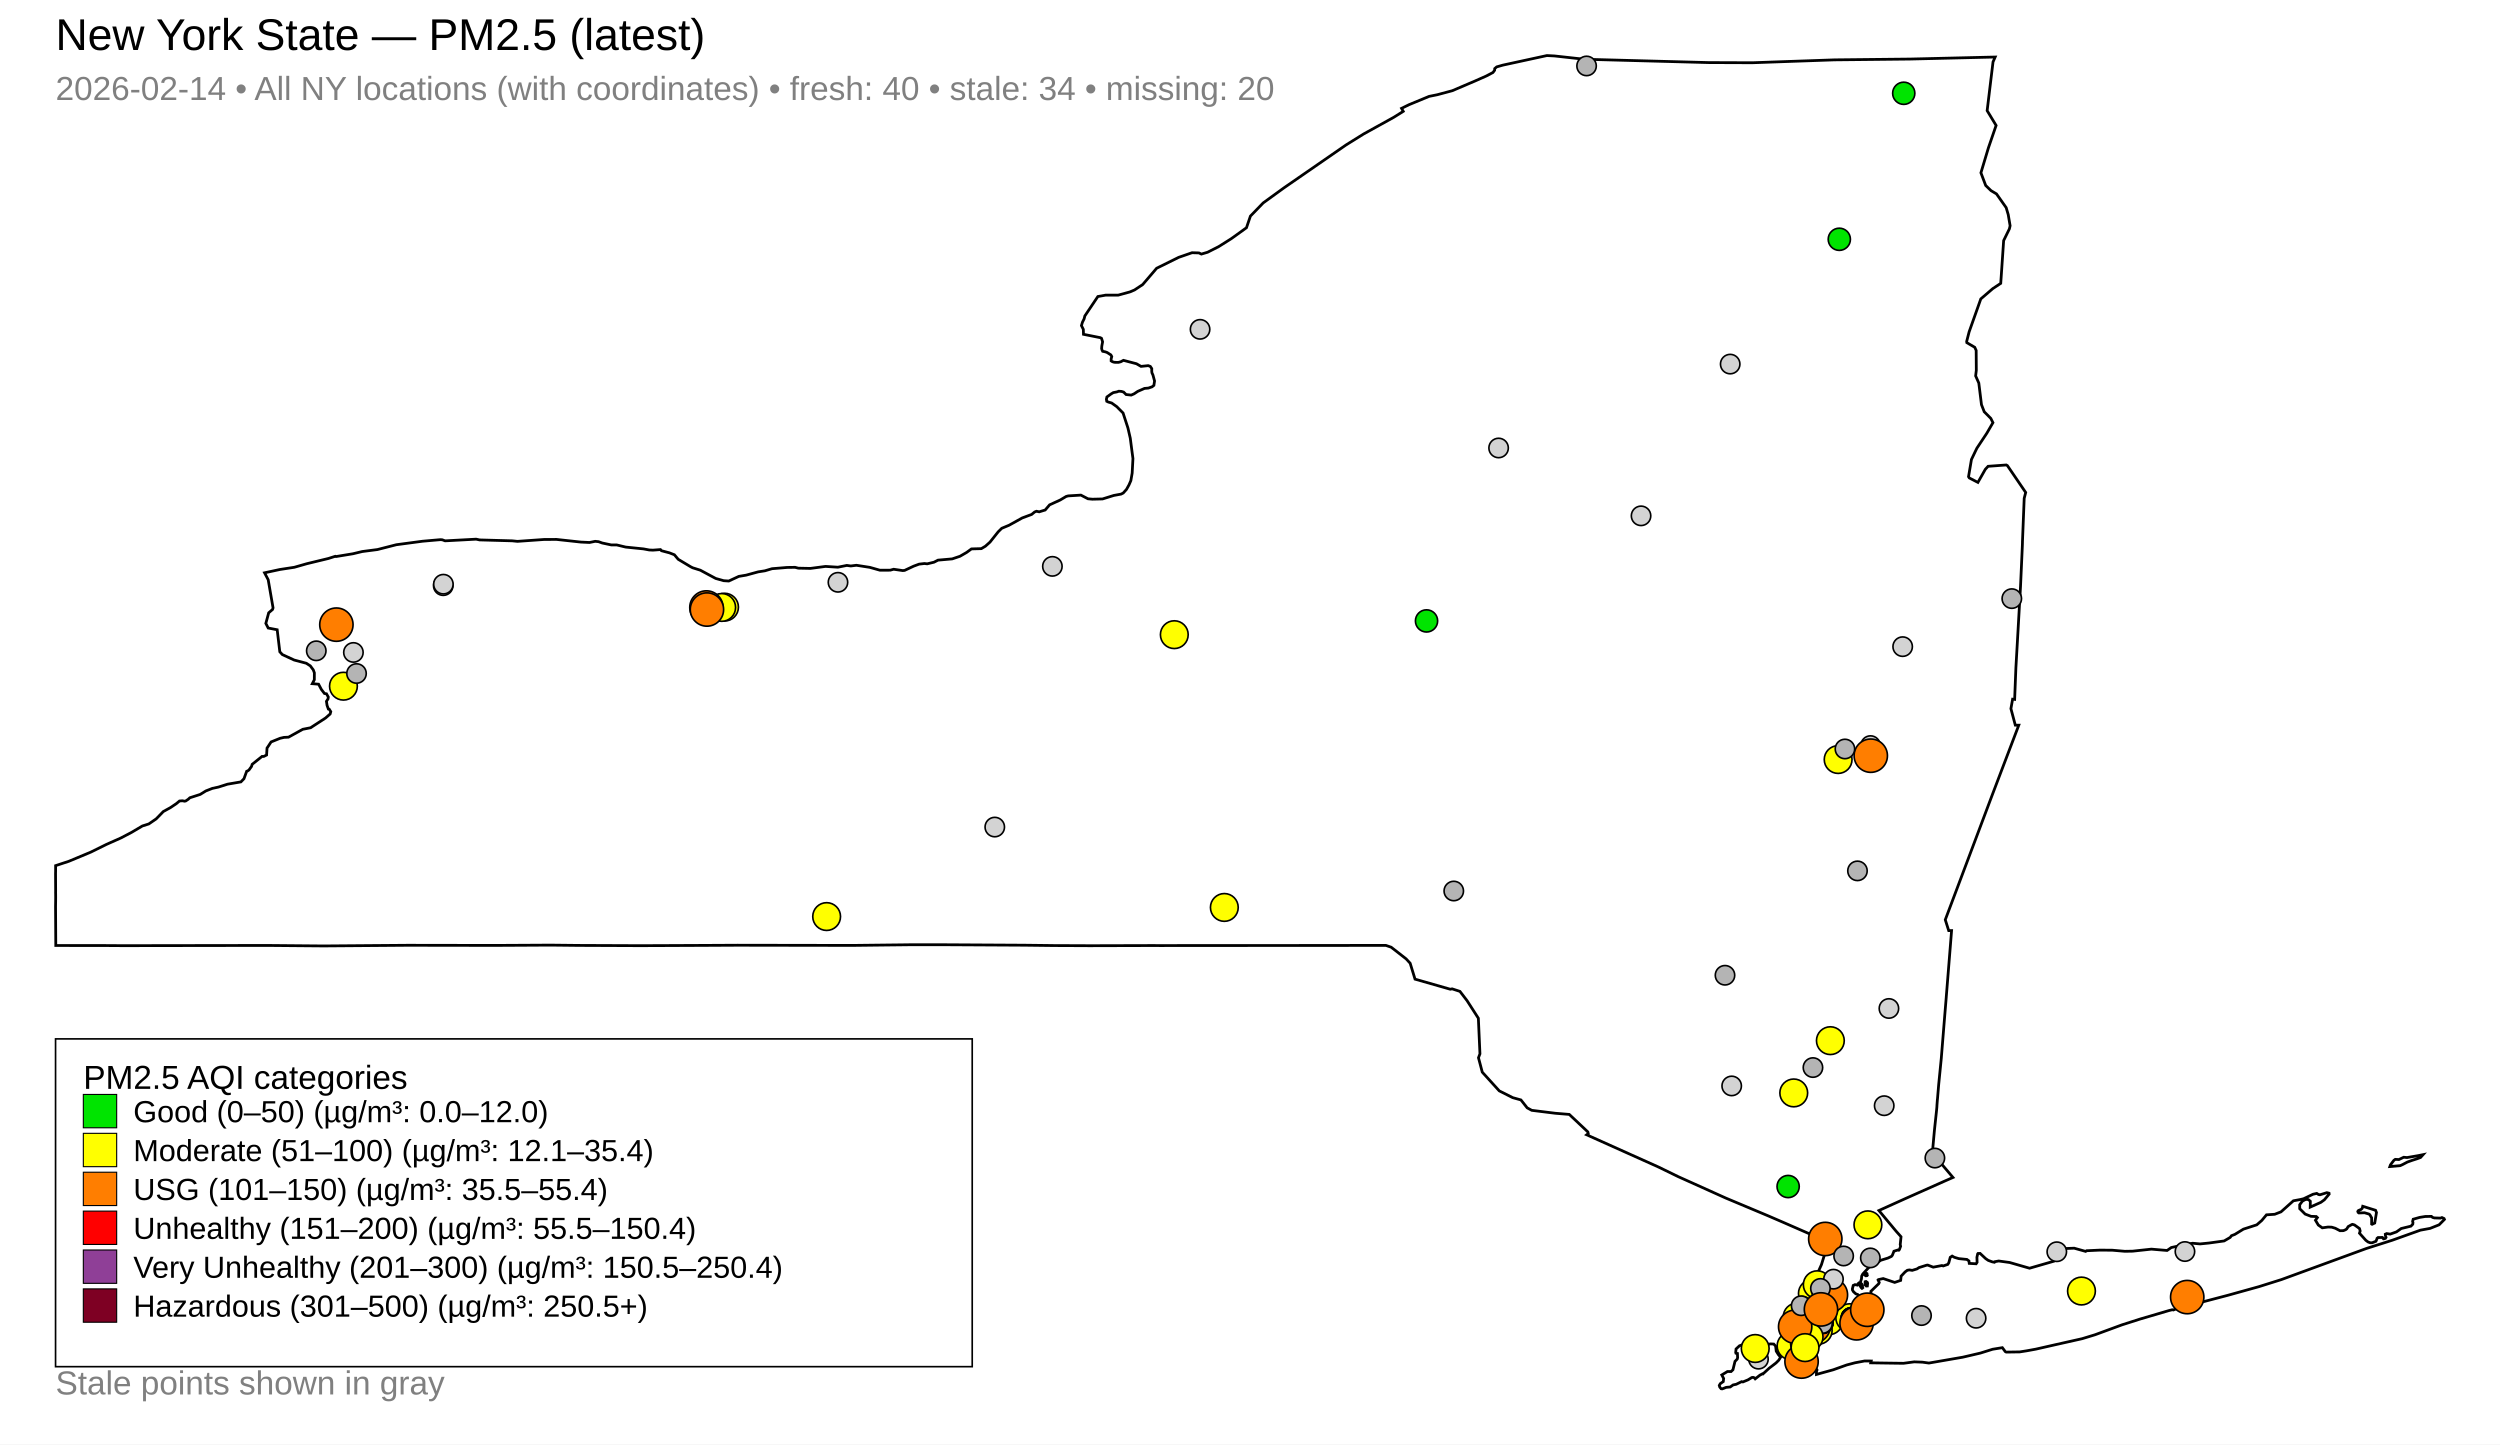
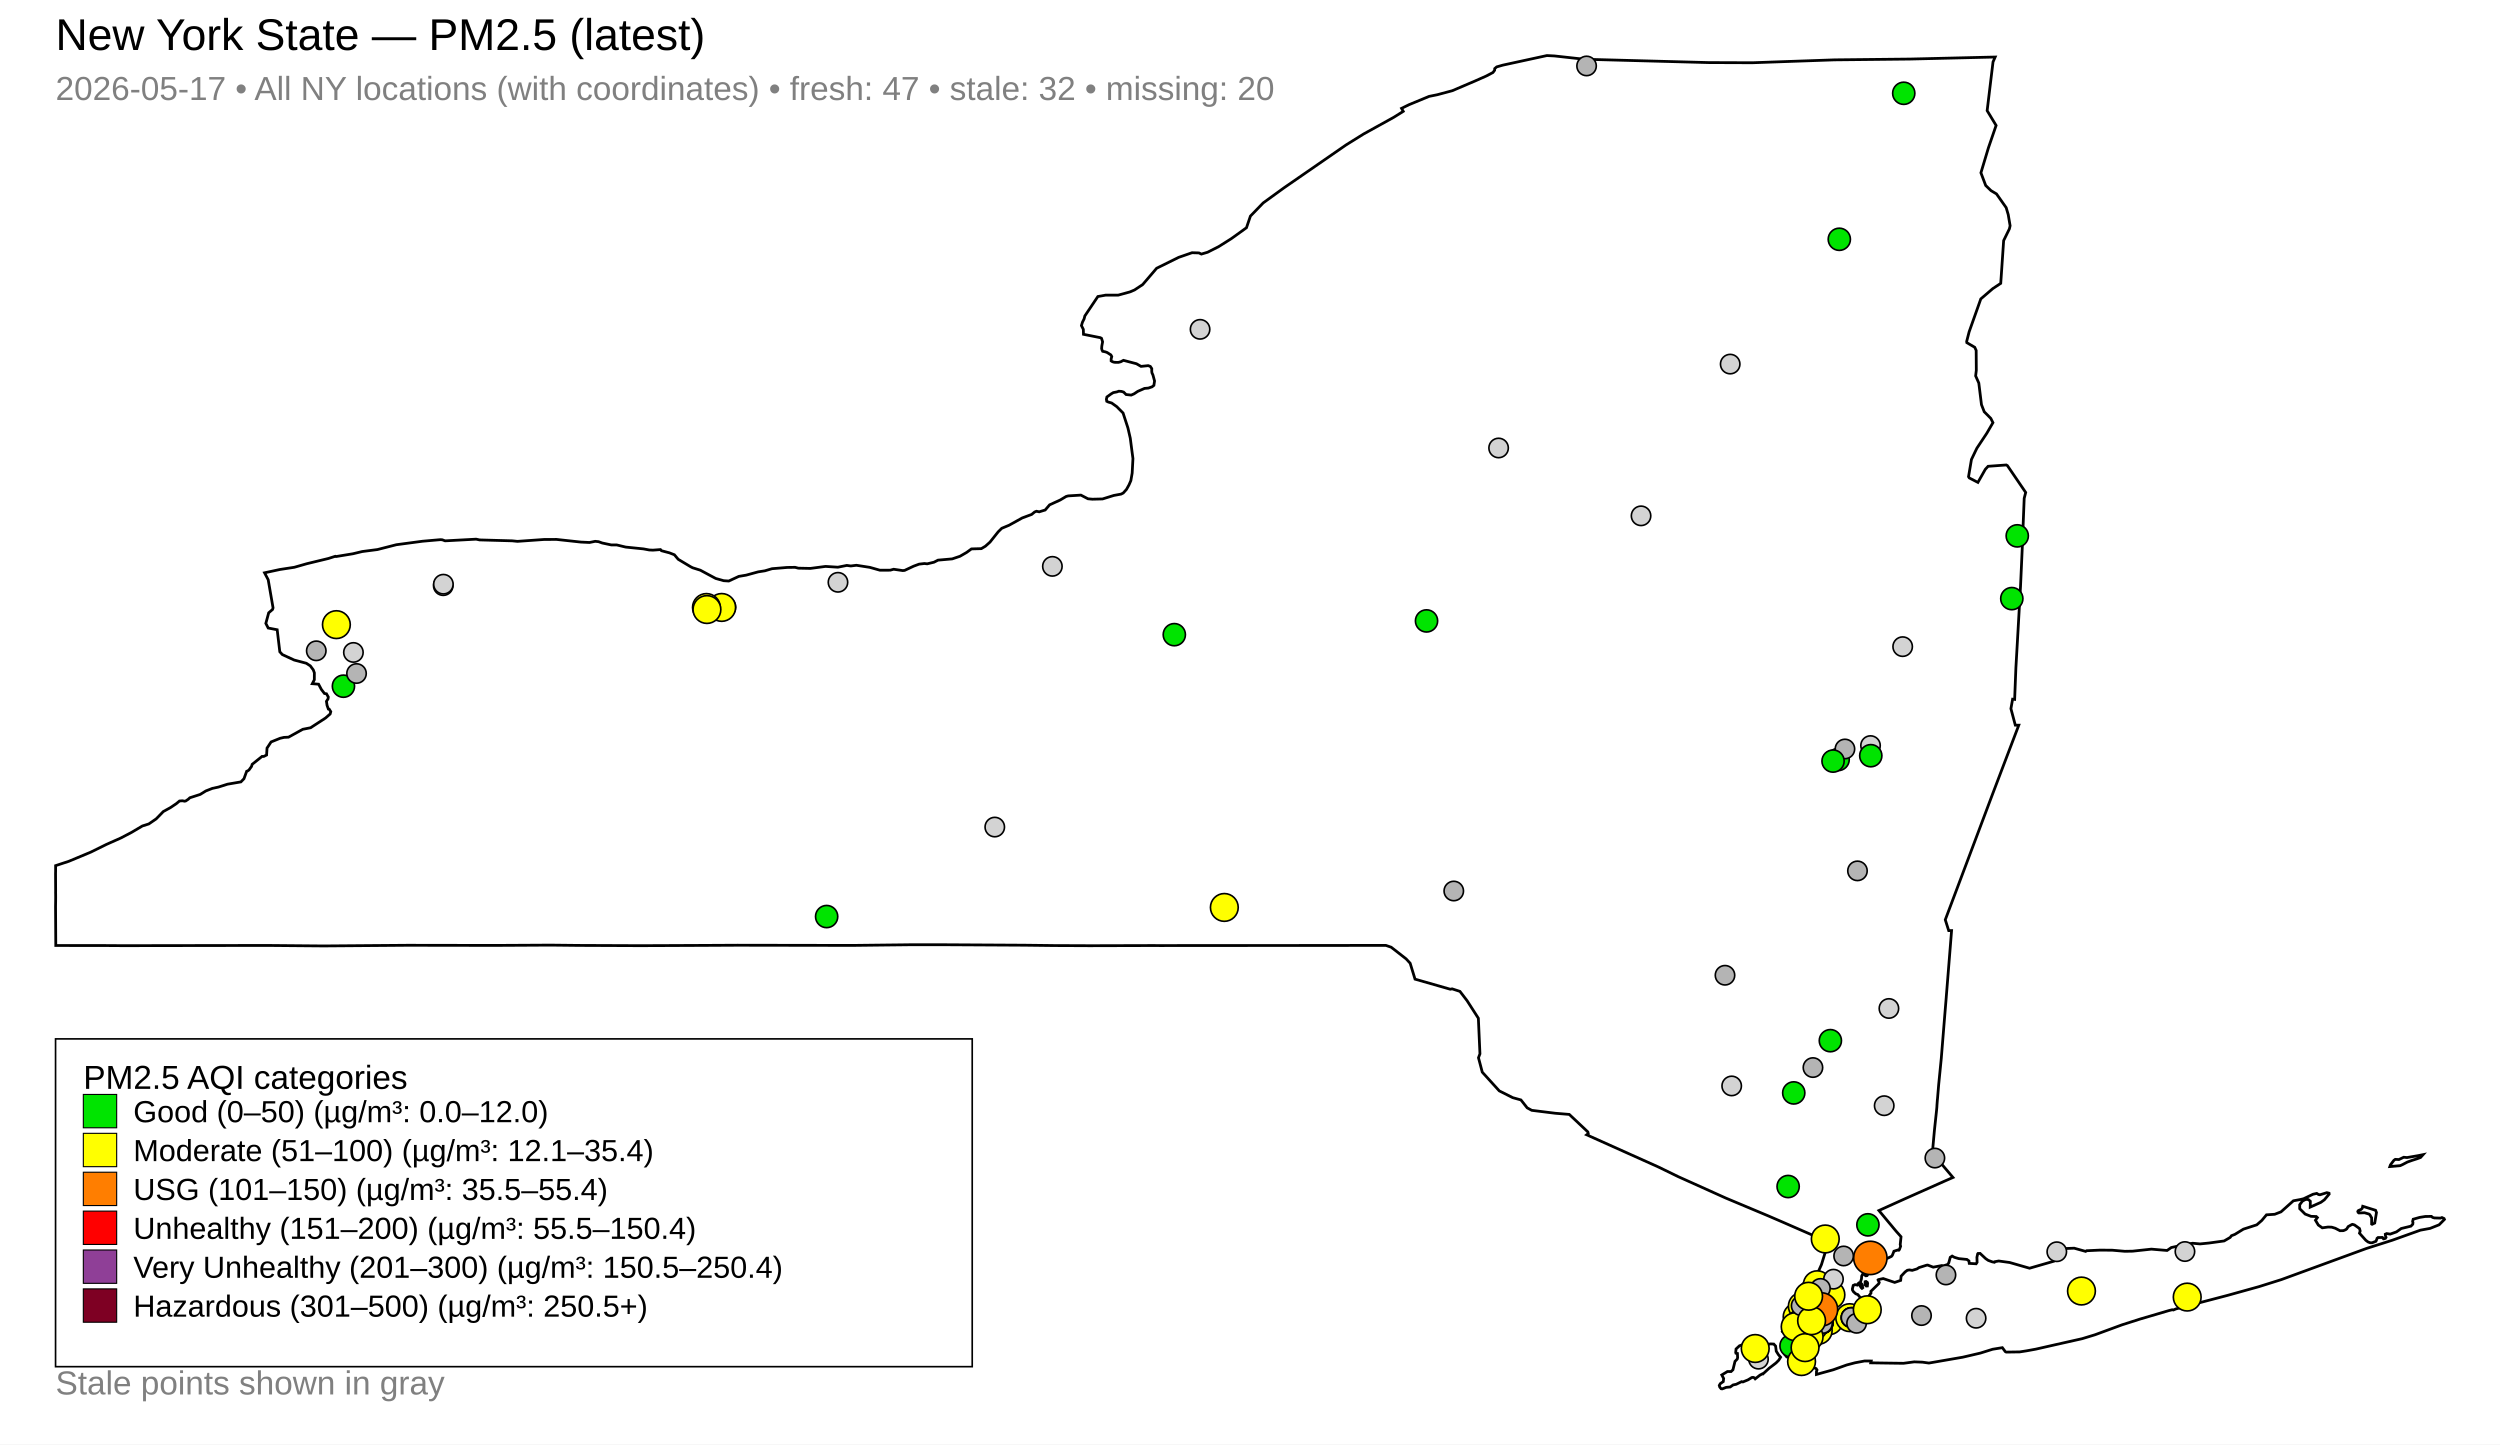
<svg xmlns="http://www.w3.org/2000/svg" width="900" height="520">
  <rect x="0" y="0" width="900" height="520" fill="white" />
  <text x="20" y="18" font-family="Arial, sans-serif" font-size="16">New York State — PM2.5 (latest)</text>
-   <text x="20" y="36" font-family="Arial, sans-serif" font-size="12" fill="gray">2026-02-14 • All NY locations (with coordinates) • fresh: 40 • stale: 34 • missing: 20</text>
+   <text x="20" y="36" font-family="Arial, sans-serif" font-size="12" fill="gray">2026-05-17 • All NY locations (with coordinates) • fresh: 47 • stale: 32 • missing: 20</text>
  <path d="M671.45,461.41 L671.76,461.32 L672.22,461.64 L672.35,461.97 L672.25,462.95 L671.86,462.98 L671.49,462.62 L671.42,461.90 L671.45,461.41 Z" fill="none" stroke="black" stroke-width="1" />
  <path d="M642.36,478.33 L642.45,478.27 L642.52,478.30 L642.67,478.45 L642.08,479.44 L641.97,479.57 L641.76,479.50 L641.65,479.36 L641.70,479.29 L642.36,478.33 Z" fill="none" stroke="black" stroke-width="1" />
  <path d="M631.09,495.85 L630.63,495.92 L629.30,496.74 L627.44,497.50 L626.99,497.39 L625.05,498.34 L623.91,498.58 L622.89,499.31 L621.43,499.45 L619.97,500.00 L619.59,499.94 L619.11,499.34 L618.94,498.75 L619.31,498.11 L620.38,497.37 L620.51,496.26 L619.84,494.98 L621.89,493.74 L623.20,493.75 L623.86,493.12 L624.60,490.10 L625.39,489.28 L625.54,488.77 L625.47,487.25 L624.94,487.17 L624.85,486.89 L624.98,485.63 L626.20,484.49 L627.20,484.13 L627.86,484.18 L628.29,484.48 L630.16,484.84 L633.73,484.48 L637.39,483.80 L638.55,483.86 L639.22,484.59 L639.45,486.43 L640.24,487.69 L641.02,488.58 L640.36,489.66 L639.38,490.65 L636.92,492.53 L634.68,494.60 L634.55,494.53 L633.57,495.05 L631.87,496.39 L631.55,496.00 L631.09,495.85 Z" fill="none" stroke="black" stroke-width="1" />
  <path d="M849.98,435.40 L850.40,435.00 L850.58,434.26 L855.20,435.70 L855.53,436.51 L854.90,440.30 L853.95,440.75 L853.79,440.66 L853.79,438.43 L853.14,437.30 L852.79,437.05 L851.24,436.59 L849.21,436.67 L848.92,436.46 L848.81,436.10 L849.05,435.78 L849.98,435.40 Z" fill="none" stroke="black" stroke-width="1" />
  <path d="M870.50,416.04 L872.32,415.67 L871.40,416.69 L870.20,417.14 L868.43,417.71 L866.65,418.34 L864.93,419.25 L864.09,419.63 L860.35,419.96 L860.56,419.36 L861.16,418.55 L861.81,417.71 L862.30,417.37 L863.61,417.44 L865.33,416.61 L866.53,416.72 L869.49,416.21 L870.50,416.04 Z" fill="none" stroke="black" stroke-width="1" />
  <path d="M672.13,458.56 L672.14,458.66 L672.14,458.72 L672.14,458.86 L672.23,459.11 L672.15,459.22 L671.72,459.30 L671.25,459.00 L671.26,458.78 L671.52,458.74 L671.57,458.43 L671.76,458.34 L672.01,458.42 L672.12,458.50 L672.13,458.56 Z" fill="none" stroke="black" stroke-width="1" />
  <path d="M711.67,111.62 L708.89,119.45 L708.00,122.91 L708.06,123.36 L710.90,125.02 L711.42,126.16 L711.47,133.32 L711.23,135.33 L712.37,137.90 L713.33,145.68 L714.32,148.22 L714.32,148.23 L716.69,150.62 L717.46,152.16 L716.34,154.09 L715.25,155.97 L711.69,161.33 L711.12,162.50 L709.72,165.42 L708.67,171.61 L708.95,172.06 L712.04,173.67 L714.72,168.95 L715.71,167.87 L722.27,167.39 L722.67,167.63 L728.86,176.71 L729.25,177.28 L728.71,179.40 L728.10,194.68 L728.09,194.76 L728.08,195.48 L728.05,196.41 L727.86,200.66 L727.39,211.06 L726.27,230.83 L725.74,240.07 L725.73,240.19 L725.72,240.42 L725.27,251.78 L724.54,251.70 L723.93,255.12 L725.51,261.06 L726.76,261.07 L722.18,273.10 L717.23,286.12 L710.91,302.93 L700.30,331.12 L701.53,335.01 L702.57,335.01 L700.65,358.95 L700.65,359.00 L700.08,365.91 L699.29,375.69 L698.86,381.02 L697.92,390.50 L697.50,395.54 L697.49,395.62 L697.48,395.72 L697.46,395.84 L697.46,395.89 L697.45,395.95 L697.30,397.94 L697.29,398.09 L697.29,398.14 L697.28,398.37 L697.27,398.55 L697.17,399.64 L697.11,400.19 L697.09,400.40 L696.44,406.47 L696.33,407.58 L695.65,415.11 L703.07,423.89 L700.16,425.16 L699.60,425.41 L688.75,430.24 L686.82,431.10 L686.00,431.46 L676.41,435.79 L680.06,440.19 L680.83,441.10 L681.61,442.05 L682.65,443.29 L684.29,445.13 L684.37,445.24 L684.08,448.06 L684.22,448.65 L683.79,449.84 L683.56,450.08 L683.30,449.97 L681.82,450.44 L681.25,451.90 L680.91,452.31 L679.66,452.90 L677.07,453.70 L675.98,454.45 L673.26,455.77 L670.59,458.65 L670.35,459.12 L670.21,459.39 L670.13,460.39 L669.78,461.51 L669.86,461.98 L670.22,462.23 L670.50,462.70 L670.50,462.99 L670.49,463.23 L670.60,463.60 L670.45,463.73 L670.31,463.82 L670.15,463.69 L669.84,463.26 L669.53,462.78 L669.70,462.27 L669.40,461.80 L669.23,461.82 L668.86,462.18 L668.61,462.63 L667.80,462.47 L667.16,462.76 L666.86,464.00 L666.90,464.43 L667.26,465.03 L668.07,465.76 L668.85,466.07 L670.08,467.63 L670.58,468.27 L671.16,468.23 L671.99,467.65 L672.01,467.64 L673.56,465.50 L673.52,464.88 L676.36,462.11 L676.53,461.69 L676.10,460.78 L676.22,460.66 L677.95,460.28 L682.09,461.67 L682.62,461.49 L684.24,460.94 L684.40,459.42 L685.84,457.89 L686.64,457.30 L687.38,457.17 L688.40,457.33 L690.11,456.81 L690.84,456.33 L693.58,455.47 L693.99,455.43 L695.96,456.18 L699.09,455.59 L699.56,455.74 L701.20,455.18 L701.51,454.68 L701.56,454.61 L702.09,452.64 L702.78,452.18 L702.84,452.21 L703.35,452.51 L703.54,452.61 L703.97,452.75 L705.14,453.10 L705.48,453.14 L705.92,453.18 L707.17,453.31 L707.99,453.39 L708.08,453.40 L708.82,453.94 L708.84,454.11 L708.93,454.82 L711.41,454.96 L711.75,454.44 L711.69,452.62 L711.97,451.37 L712.09,451.24 L712.84,451.23 L714.85,453.11 L715.77,453.74 L717.21,454.27 L717.99,454.42 L718.14,454.21 L719.54,453.96 L723.48,454.50 L723.48,454.50 L730.64,456.56 L739.37,454.04 L739.67,453.38 L739.84,451.18 L740.27,450.08 L743.57,449.47 L746.71,449.35 L750.83,450.50 L751.18,450.26 L756.02,450.04 L760.46,450.08 L764.95,450.47 L767.74,450.42 L774.50,449.69 L780.15,450.17 L781.68,449.11 L786.64,448.02 L789.37,447.57 L792.02,447.81 L795.24,447.49 L800.69,446.74 L802.85,445.48 L803.34,444.85 L804.55,444.38 L807.63,442.49 L812.44,440.94 L814.24,439.37 L815.93,437.34 L818.90,437.14 L821.17,436.26 L825.62,432.29 L828.10,431.83 L829.29,431.55 L832.69,429.93 L834.03,429.63 L834.66,430.02 L835.20,430.12 L837.67,429.36 L838.45,429.55 L838.50,429.87 L836.78,431.92 L835.52,432.84 L831.68,434.56 L831.72,432.46 L831.03,431.85 L830.34,431.77 L829.75,431.92 L828.83,432.45 L827.89,433.71 L827.90,435.13 L829.85,437.07 L831.97,437.88 L833.86,437.95 L834.26,438.34 L833.56,439.28 L834.59,441.01 L836.02,442.02 L838.12,441.73 L839.41,441.78 L840.70,442.17 L842.40,443.06 L843.63,443.03 L844.42,442.70 L844.83,442.40 L845.34,441.58 L846.64,440.84 L846.91,440.77 L847.62,440.98 L849.42,442.27 L849.66,443.16 L849.41,443.95 L851.70,446.51 L852.50,447.11 L853.25,447.39 L853.98,447.40 L855.33,446.86 L855.66,446.12 L855.74,445.80 L856.07,445.52 L857.67,445.48 L858.06,445.98 L858.15,445.97 L858.36,445.93 L858.75,445.80 L858.97,445.46 L858.75,444.81 L858.71,444.31 L859.20,444.09 L860.47,444.28 L862.73,443.48 L864.44,442.27 L867.94,441.41 L868.59,440.72 L868.67,440.13 L868.54,439.69 L868.75,438.92 L871.08,438.26 L873.13,437.93 L875.32,437.90 L875.73,438.27 L876.37,438.45 L878.55,438.52 L879.10,438.32 L879.86,438.67 L880.00,438.99 L878.08,440.93 L874.83,442.22 L871.35,442.86 L861.17,446.50 L851.91,449.45 L821.30,460.65 L813.23,463.19 L801.98,466.32 L783.30,471.22 L782.44,471.59 L781.99,471.51 L780.80,471.81 L770.46,474.85 L763.93,476.94 L754.22,480.51 L749.60,481.92 L739.78,484.13 L732.91,485.69 L729.57,486.30 L727.07,486.69 L726.81,486.69 L722.25,486.76 L721.89,486.57 L720.85,485.16 L717.35,485.73 L712.94,487.11 L709.48,487.92 L706.59,488.59 L694.41,490.70 L692.08,490.38 L689.13,490.27 L685.24,490.79 L679.31,490.71 L673.48,490.62 L673.53,490.41 L673.63,489.97 L671.28,489.95 L668.40,490.49 L667.81,490.60 L664.81,491.39 L659.97,493.12 L653.92,494.79 L653.93,493.72 L654.12,493.19 L653.80,492.69 L653.48,492.56 L652.83,492.29 L652.23,491.79 L651.22,491.87 L647.74,492.11 L646.58,492.09 L645.82,491.85 L645.49,491.67 L645.39,491.28 L646.01,490.71 L646.11,490.58 L646.63,489.96 L646.44,489.42 L645.61,488.88 L643.23,488.50 L642.49,487.59 L642.19,486.33 L642.63,485.03 L642.90,484.64 L643.31,484.03 L644.81,482.70 L644.57,480.60 L644.31,480.34 L644.19,480.22 L644.10,479.73 L644.44,479.04 L644.79,478.83 L644.97,478.16 L644.68,477.60 L644.13,477.34 L645.30,472.33 L645.80,471.59 L646.70,470.22 L647.56,468.92 L648.23,467.90 L652.43,461.52 L653.54,459.79 L654.04,459.01 L654.05,459.01 L654.69,457.56 L655.54,455.67 L655.73,455.24 L658.33,446.78 L657.39,446.77 L656.39,446.35 L642.34,440.21 L642.34,440.21 L636.74,437.79 L636.27,437.59 L623.59,432.27 L621.30,431.31 L607.02,424.88 L604.15,423.59 L597.03,420.12 L571.21,408.53 L571.77,408.09 L571.62,407.48 L564.94,401.19 L564.57,401.16 L559.87,400.77 L551.43,399.72 L549.78,398.82 L547.54,395.98 L544.57,395.15 L539.74,392.72 L533.62,385.98 L532.58,382.03 L532.25,380.80 L532.78,379.37 L532.21,366.57 L528.15,360.25 L525.58,356.90 L522.77,355.99 L522.09,356.12 L509.41,352.49 L507.66,346.77 L506.19,345.18 L500.83,341.00 L498.91,340.34 L491.03,340.35 L490.57,340.35 L486.12,340.35 L485.47,340.36 L485.40,340.37 L431.39,340.39 L431.08,340.39 L417.73,340.41 L415.79,340.40 L414.97,340.40 L413.41,340.40 L391.85,340.46 L391.18,340.45 L378.97,340.40 L378.49,340.39 L368.59,340.27 L368.53,340.27 L340.49,340.11 L338.40,340.10 L329.08,340.10 L328.96,340.11 L328.40,340.11 L327.31,340.11 L326.71,340.12 L324.20,340.15 L324.19,340.15 L319.64,340.20 L319.63,340.20 L306.90,340.35 L265.50,340.28 L254.11,340.34 L238.89,340.41 L230.96,340.44 L229.96,340.44 L208.32,340.35 L208.29,340.35 L198.12,340.24 L189.21,340.29 L178.17,340.35 L146.78,340.30 L116.53,340.54 L111.73,340.50 L97.20,340.37 L96.24,340.36 L44.33,340.44 L42.93,340.43 L36.46,340.39 L34.89,340.38 L34.89,340.39 L20.08,340.38 L20.00,326.35 L20.03,324.28 L20.04,323.01 L20.03,321.88 L20.02,321.20 L20.03,320.78 L20.00,314.47 L20.02,313.59 L20.02,311.63 L24.82,310.05 L32.70,306.76 L38.29,304.00 L43.48,301.69 L47.32,299.68 L51.26,297.35 L53.57,296.62 L56.23,294.79 L58.80,292.15 L61.36,290.74 L63.51,289.29 L64.62,288.36 L65.67,288.28 L66.45,288.43 L66.85,288.35 L67.76,287.74 L68.34,287.20 L72.08,285.99 L74.12,284.73 L76.48,283.81 L78.63,283.35 L81.89,282.31 L86.73,281.48 L87.83,280.34 L88.03,279.78 L88.81,277.65 L89.17,277.53 L89.64,277.18 L90.54,275.93 L90.79,275.15 L94.34,272.31 L94.94,272.32 L95.97,271.81 L96.13,269.31 L97.59,267.10 L100.85,265.78 L102.24,265.46 L103.87,265.38 L108.98,262.55 L111.81,261.99 L117.20,258.48 L118.85,257.03 L119.08,256.20 L118.52,255.30 L118.21,255.25 L117.74,253.94 L117.52,252.48 L118.09,251.60 L118.19,250.93 L117.53,249.76 L116.81,249.66 L115.68,248.18 L114.69,246.31 L112.43,246.13 L113.16,244.71 L113.17,242.22 L112.79,241.17 L111.73,239.73 L111.48,239.56 L110.26,238.77 L105.89,237.61 L101.65,235.65 L100.73,234.64 L99.82,226.98 L99.79,226.71 L96.55,226.09 L95.70,224.42 L96.73,220.61 L98.11,219.42 L98.30,218.83 L96.55,208.71 L95.24,206.21 L100.75,205.02 L105.97,204.22 L110.44,202.94 L118.20,201.06 L120.72,200.26 L120.96,200.36 L127.08,199.35 L130.41,198.55 L135.88,197.84 L142.68,196.10 L152.14,194.84 L158.51,194.28 L159.20,194.32 L160.22,194.70 L161.05,194.66 L171.41,194.10 L172.66,194.37 L184.42,194.70 L186.27,194.89 L195.89,194.21 L200.32,194.19 L209.12,195.15 L212.16,195.29 L212.25,195.29 L214.25,194.88 L215.47,195.00 L216.80,195.48 L220.09,196.18 L222.04,196.18 L225.25,196.95 L231.64,197.60 L233.73,197.99 L235.06,198.05 L237.77,197.85 L238.13,198.26 L240.99,199.02 L242.78,199.72 L244.16,201.35 L248.63,204.03 L249.35,204.40 L252.12,205.27 L254.96,206.80 L257.67,208.25 L260.52,209.05 L262.36,209.17 L265.97,207.50 L268.62,207.05 L272.95,205.87 L275.37,205.49 L277.93,204.73 L278.54,204.68 L279.56,204.60 L283.36,204.28 L286.24,204.24 L287.40,204.54 L291.73,204.63 L297.18,203.91 L301.64,204.19 L304.86,203.55 L306.28,203.75 L308.30,203.50 L313.14,204.25 L316.78,205.28 L320.50,205.26 L321.72,204.93 L324.99,205.41 L325.67,205.34 L328.91,203.82 L330.88,203.09 L332.77,202.87 L333.80,202.98 L336.24,202.39 L337.69,201.65 L342.80,201.20 L345.59,200.26 L347.98,198.88 L349.72,197.61 L350.65,197.58 L353.28,197.51 L354.75,196.63 L356.40,195.16 L359.33,191.47 L360.63,190.19 L362.11,189.57 L363.20,189.12 L368.02,186.45 L371.39,185.20 L372.46,184.32 L373.13,184.05 L374.11,184.26 L376.27,183.60 L377.85,181.75 L381.66,180.01 L383.82,178.72 L384.57,178.52 L389.12,178.24 L391.66,179.56 L393.25,179.71 L396.92,179.62 L400.98,178.36 L403.59,177.88 L404.37,177.48 L405.53,176.19 L406.42,174.60 L407.11,173.02 L407.58,170.32 L407.86,165.08 L407.43,161.84 L406.90,157.75 L406.05,154.06 L404.30,148.68 L402.03,146.39 L400.20,145.08 L399.02,144.75 L398.43,144.46 L398.30,143.71 L398.49,142.90 L399.19,142.40 L399.96,141.84 L400.79,141.34 L402.07,141.09 L402.77,140.84 L403.73,140.91 L404.50,141.15 L405.39,142.03 L407.24,142.23 L408.27,141.78 L409.60,140.89 L412.03,139.83 L413.42,139.71 L414.75,139.25 L415.40,138.73 L415.64,137.15 L415.05,134.99 L414.70,134.22 L414.63,133.66 L414.63,132.69 L414.11,131.91 L413.35,131.63 L410.77,131.90 L409.13,130.95 L404.44,129.72 L403.48,130.23 L402.65,130.45 L401.80,130.45 L401.14,130.42 L400.49,130.22 L400.01,129.92 L400.01,129.23 L400.23,128.35 L399.91,127.76 L398.58,126.91 L397.93,126.67 L396.96,126.47 L396.72,126.00 L396.59,125.47 L396.65,124.60 L396.94,123.06 L396.55,121.81 L396.15,121.57 L390.05,120.35 L390.00,118.58 L389.32,117.22 L389.67,116.02 L390.28,114.79 L390.55,113.73 L395.23,106.75 L398.07,106.24 L402.54,106.25 L406.75,105.10 L408.43,104.39 L411.37,102.44 L416.39,96.57 L424.32,92.65 L429.13,90.98 L431.61,91.05 L432.49,91.47 L434.73,90.81 L438.71,88.79 L443.22,85.95 L444.47,85.06 L448.73,81.98 L450.15,77.80 L454.75,73.05 L462.25,67.61 L484.59,52.17 L490.91,48.23 L501.72,42.25 L505.17,40.09 L504.56,39.01 L507.22,37.70 L514.47,34.70 L517.43,34.10 L522.81,32.66 L530.97,29.18 L535.07,27.36 L537.46,26.10 L538.06,25.30 L538.10,24.70 L538.81,24.08 L541.02,23.45 L556.89,20.00 L559.60,20.14 L567.94,21.06 L570.44,21.33 L615.11,22.53 L630.83,22.59 L643.82,22.13 L660.44,21.55 L687.64,21.26 L718.26,20.53 L717.49,22.29 L716.48,30.64 L715.37,39.83 L718.60,45.16 L715.84,53.19 L713.13,62.21 L714.85,66.77 L716.21,68.09 L716.77,68.63 L718.74,69.81 L718.74,69.81 L722.22,74.75 L722.96,77.26 L723.64,81.27 L723.38,82.39 L721.31,86.62 L720.42,99.76 L720.26,102.01 L717.42,103.89 L713.09,107.61 L711.67,111.62 Z" fill="none" stroke="black" stroke-width="1" />
  <circle cx="623.41" cy="390.93" r="3.50" fill="lightgray" stroke="black" stroke-width="0.6" />
  <circle cx="113.86" cy="234.29" r="3.50" fill="rgb(180,180,180)" stroke="black" stroke-width="0.6" />
  <circle cx="643.73" cy="427.15" r="4.00" fill="#00E400" stroke="black" stroke-width="0.6" />
  <circle cx="652.45" cy="465.63" r="5.00" fill="#FFFF00" stroke="black" stroke-width="0.6" />
-   <circle cx="645.75" cy="393.45" r="5.00" fill="#FFFF00" stroke="black" stroke-width="0.6" />
+   <circle cx="645.75" cy="393.45" r="4.00" fill="#00E400" stroke="black" stroke-width="0.6" />
  <circle cx="633.05" cy="489.30" r="3.50" fill="lightgray" stroke="black" stroke-width="0.6" />
  <circle cx="539.50" cy="161.27" r="3.50" fill="lightgray" stroke="black" stroke-width="0.6" />
  <circle cx="711.40" cy="474.57" r="3.50" fill="lightgray" stroke="black" stroke-width="0.6" />
  <circle cx="159.56" cy="210.84" r="3.50" fill="lightgray" stroke="black" stroke-width="0.6" />
  <circle cx="590.78" cy="185.70" r="3.50" fill="lightgray" stroke="black" stroke-width="0.6" />
  <circle cx="622.87" cy="131.07" r="3.50" fill="lightgray" stroke="black" stroke-width="0.6" />
  <circle cx="358.12" cy="297.74" r="3.50" fill="lightgray" stroke="black" stroke-width="0.6" />
  <circle cx="513.55" cy="223.53" r="4.00" fill="#00E400" stroke="black" stroke-width="0.6" />
  <circle cx="432.03" cy="118.56" r="3.50" fill="lightgray" stroke="black" stroke-width="0.6" />
-   <circle cx="260.84" cy="218.57" r="5.00" fill="#FFFF00" stroke="black" stroke-width="0.6" />
+   <circle cx="260.84" cy="218.57" r="4.00" fill="#00E400" stroke="black" stroke-width="0.6" />
  <circle cx="654.21" cy="462.50" r="5.00" fill="#FFFF00" stroke="black" stroke-width="0.6" />
  <circle cx="657.44" cy="466.02" r="5.00" fill="#FFFF00" stroke="black" stroke-width="0.6" />
  <circle cx="658.41" cy="475.49" r="5.00" fill="#FFFF00" stroke="black" stroke-width="0.6" />
  <circle cx="673.39" cy="268.40" r="3.50" fill="lightgray" stroke="black" stroke-width="0.6" />
  <circle cx="301.67" cy="209.63" r="3.50" fill="lightgray" stroke="black" stroke-width="0.6" />
  <circle cx="665.90" cy="474.36" r="5.00" fill="#FFFF00" stroke="black" stroke-width="0.6" />
  <circle cx="662.15" cy="86.14" r="4.00" fill="#00E400" stroke="black" stroke-width="0.6" />
-   <circle cx="672.45" cy="440.94" r="5.00" fill="#FFFF00" stroke="black" stroke-width="0.6" />
+   <circle cx="672.45" cy="440.94" r="4.00" fill="#00E400" stroke="black" stroke-width="0.6" />
  <circle cx="684.96" cy="232.79" r="3.50" fill="lightgray" stroke="black" stroke-width="0.6" />
  <circle cx="678.31" cy="398.05" r="3.50" fill="lightgray" stroke="black" stroke-width="0.6" />
  <circle cx="648.49" cy="475.16" r="3.50" fill="rgb(180,180,180)" stroke="black" stroke-width="0.6" />
-   <circle cx="422.75" cy="228.48" r="5.00" fill="#FFFF00" stroke="black" stroke-width="0.6" />
-   <circle cx="297.59" cy="329.96" r="5.00" fill="#FFFF00" stroke="black" stroke-width="0.6" />
+   <circle cx="422.75" cy="228.48" r="4.00" fill="#00E400" stroke="black" stroke-width="0.6" />
+   <circle cx="297.59" cy="329.96" r="4.00" fill="#00E400" stroke="black" stroke-width="0.6" />
  <circle cx="749.33" cy="464.77" r="5.00" fill="#FFFF00" stroke="black" stroke-width="0.6" />
-   <circle cx="644.77" cy="484.52" r="5.00" fill="#FFFF00" stroke="black" stroke-width="0.6" />
+   <circle cx="644.77" cy="484.52" r="4.00" fill="#00E400" stroke="black" stroke-width="0.6" />
  <circle cx="127.23" cy="234.88" r="3.50" fill="lightgray" stroke="black" stroke-width="0.6" />
-   <circle cx="673.48" cy="272.05" r="6.00" fill="#FF7E00" stroke="black" stroke-width="0.6" />
-   <circle cx="123.64" cy="247.03" r="5.00" fill="#FFFF00" stroke="black" stroke-width="0.6" />
+   <circle cx="673.48" cy="272.05" r="4.00" fill="#00E400" stroke="black" stroke-width="0.6" />
+   <circle cx="123.64" cy="247.03" r="4.00" fill="#00E400" stroke="black" stroke-width="0.6" />
  <circle cx="159.62" cy="210.31" r="3.50" fill="lightgray" stroke="black" stroke-width="0.6" />
  <circle cx="691.74" cy="473.60" r="3.50" fill="rgb(180,180,180)" stroke="black" stroke-width="0.6" />
  <circle cx="647.35" cy="476.84" r="3.50" fill="rgb(180,180,180)" stroke="black" stroke-width="0.6" />
  <circle cx="654.57" cy="478.94" r="5.00" fill="#FFFF00" stroke="black" stroke-width="0.6" />
-   <circle cx="659.13" cy="466.16" r="6.00" fill="#FF7E00" stroke="black" stroke-width="0.6" />
+   <circle cx="659.13" cy="466.16" r="5.00" fill="#FFFF00" stroke="black" stroke-width="0.6" />
  <circle cx="660.05" cy="460.50" r="3.50" fill="lightgray" stroke="black" stroke-width="0.6" />
  <circle cx="680.01" cy="363.05" r="3.50" fill="lightgray" stroke="black" stroke-width="0.6" />
  <circle cx="786.58" cy="450.55" r="3.50" fill="lightgray" stroke="black" stroke-width="0.6" />
  <circle cx="571.17" cy="23.74" r="3.50" fill="rgb(180,180,180)" stroke="black" stroke-width="0.6" />
  <circle cx="740.45" cy="450.63" r="3.50" fill="lightgray" stroke="black" stroke-width="0.6" />
  <circle cx="128.35" cy="242.46" r="3.50" fill="rgb(180,180,180)" stroke="black" stroke-width="0.6" />
  <circle cx="378.86" cy="203.89" r="3.50" fill="lightgray" stroke="black" stroke-width="0.6" />
  <circle cx="666.63" cy="474.18" r="3.50" fill="rgb(180,180,180)" stroke="black" stroke-width="0.6" />
  <circle cx="259.81" cy="218.68" r="5.00" fill="#FFFF00" stroke="black" stroke-width="0.6" />
  <circle cx="655.35" cy="463.83" r="3.50" fill="rgb(180,180,180)" stroke="black" stroke-width="0.6" />
  <circle cx="631.88" cy="485.46" r="5.00" fill="#FFFF00" stroke="black" stroke-width="0.6" />
-   <circle cx="673.32" cy="452.85" r="3.50" fill="rgb(180,180,180)" stroke="black" stroke-width="0.6" />
+   <circle cx="673.32" cy="452.85" r="6.00" fill="#FF7E00" stroke="black" stroke-width="0.6" />
  <circle cx="651.55" cy="480.96" r="3.50" fill="rgb(180,180,180)" stroke="black" stroke-width="0.6" />
  <circle cx="523.36" cy="320.76" r="3.50" fill="rgb(180,180,180)" stroke="black" stroke-width="0.6" />
  <circle cx="672.22" cy="471.51" r="3.50" fill="rgb(180,180,180)" stroke="black" stroke-width="0.6" />
  <circle cx="666.37" cy="474.31" r="3.50" fill="rgb(180,180,180)" stroke="black" stroke-width="0.6" />
  <circle cx="672.22" cy="471.51" r="3.50" fill="rgb(180,180,180)" stroke="black" stroke-width="0.6" />
  <circle cx="685.35" cy="33.58" r="4.00" fill="#00E400" stroke="black" stroke-width="0.6" />
-   <circle cx="254.31" cy="218.69" r="6.00" fill="#FF7E00" stroke="black" stroke-width="0.6" />
+   <circle cx="254.31" cy="218.69" r="5.00" fill="#FFFF00" stroke="black" stroke-width="0.6" />
  <circle cx="666.34" cy="474.37" r="3.50" fill="rgb(180,180,180)" stroke="black" stroke-width="0.6" />
  <circle cx="666.37" cy="474.31" r="3.50" fill="rgb(180,180,180)" stroke="black" stroke-width="0.6" />
  <circle cx="646.96" cy="474.10" r="5.00" fill="#FFFF00" stroke="black" stroke-width="0.6" />
  <circle cx="652.66" cy="384.32" r="3.50" fill="rgb(180,180,180)" stroke="black" stroke-width="0.6" />
-   <circle cx="657.10" cy="446.03" r="6.00" fill="#FF7E00" stroke="black" stroke-width="0.6" />
-   <circle cx="652.89" cy="477.50" r="6.00" fill="#FF7E00" stroke="black" stroke-width="0.6" />
-   <circle cx="121.10" cy="224.87" r="6.00" fill="#FF7E00" stroke="black" stroke-width="0.6" />
-   <circle cx="648.56" cy="490.16" r="6.00" fill="#FF7E00" stroke="black" stroke-width="0.6" />
+   <circle cx="657.10" cy="446.03" r="5.00" fill="#FFFF00" stroke="black" stroke-width="0.6" />
+   <circle cx="652.89" cy="477.50" r="5.00" fill="#FFFF00" stroke="black" stroke-width="0.6" />
+   <circle cx="121.10" cy="224.87" r="5.00" fill="#FFFF00" stroke="black" stroke-width="0.6" />
+   <circle cx="648.56" cy="490.16" r="5.00" fill="#FFFF00" stroke="black" stroke-width="0.6" />
  <circle cx="656.29" cy="476.41" r="3.50" fill="rgb(180,180,180)" stroke="black" stroke-width="0.6" />
  <circle cx="656.29" cy="476.43" r="3.50" fill="rgb(180,180,180)" stroke="black" stroke-width="0.6" />
  <circle cx="656.31" cy="476.41" r="3.50" fill="rgb(180,180,180)" stroke="black" stroke-width="0.6" />
  <circle cx="656.37" cy="476.36" r="3.50" fill="rgb(180,180,180)" stroke="black" stroke-width="0.6" />
  <circle cx="656.16" cy="476.60" r="3.50" fill="rgb(180,180,180)" stroke="black" stroke-width="0.6" />
  <circle cx="656.27" cy="476.40" r="3.50" fill="rgb(180,180,180)" stroke="black" stroke-width="0.6" />
  <circle cx="656.09" cy="476.47" r="3.50" fill="rgb(180,180,180)" stroke="black" stroke-width="0.6" />
-   <circle cx="668.37" cy="476.39" r="6.00" fill="#FF7E00" stroke="black" stroke-width="0.6" />
+   <circle cx="668.37" cy="476.39" r="3.50" fill="rgb(180,180,180)" stroke="black" stroke-width="0.6" />
  <circle cx="440.76" cy="326.68" r="5.00" fill="#FFFF00" stroke="black" stroke-width="0.6" />
-   <circle cx="648.83" cy="470.23" r="3.50" fill="rgb(180,180,180)" stroke="black" stroke-width="0.6" />
-   <circle cx="672.22" cy="471.51" r="6.00" fill="#FF7E00" stroke="black" stroke-width="0.6" />
-   <circle cx="724.25" cy="215.50" r="3.50" fill="rgb(180,180,180)" stroke="black" stroke-width="0.6" />
+   <circle cx="648.83" cy="470.23" r="5.00" fill="#FFFF00" stroke="black" stroke-width="0.6" />
+   <circle cx="672.22" cy="471.51" r="5.00" fill="#FFFF00" stroke="black" stroke-width="0.6" />
+   <circle cx="724.25" cy="215.50" r="4.00" fill="#00E400" stroke="black" stroke-width="0.6" />
  <circle cx="668.69" cy="313.51" r="3.50" fill="rgb(180,180,180)" stroke="black" stroke-width="0.6" />
-   <circle cx="648.60" cy="476.10" r="3.50" fill="rgb(180,180,180)" stroke="black" stroke-width="0.6" />
-   <circle cx="661.73" cy="273.43" r="5.00" fill="#FFFF00" stroke="black" stroke-width="0.6" />
-   <circle cx="649.63" cy="483.92" r="5.00" fill="#FFFF00" stroke="black" stroke-width="0.6" />
-   <circle cx="658.93" cy="374.64" r="5.00" fill="#FFFF00" stroke="black" stroke-width="0.6" />
+   <circle cx="648.60" cy="476.10" r="5.00" fill="#FFFF00" stroke="black" stroke-width="0.6" />
+   <circle cx="661.73" cy="273.43" r="4.00" fill="#00E400" stroke="black" stroke-width="0.6" />
+   <circle cx="649.63" cy="483.92" r="4.00" fill="#00E400" stroke="black" stroke-width="0.6" />
+   <circle cx="658.93" cy="374.64" r="4.00" fill="#00E400" stroke="black" stroke-width="0.6" />
  <circle cx="696.56" cy="416.90" r="3.50" fill="rgb(180,180,180)" stroke="black" stroke-width="0.6" />
  <circle cx="787.40" cy="466.95" r="3.50" fill="rgb(180,180,180)" stroke="black" stroke-width="0.6" />
  <circle cx="664.18" cy="269.63" r="3.50" fill="rgb(180,180,180)" stroke="black" stroke-width="0.6" />
  <circle cx="621.00" cy="351.09" r="3.50" fill="rgb(180,180,180)" stroke="black" stroke-width="0.6" />
-   <circle cx="254.50" cy="219.43" r="6.00" fill="#FF7E00" stroke="black" stroke-width="0.6" />
+   <circle cx="254.50" cy="219.43" r="5.00" fill="#FFFF00" stroke="black" stroke-width="0.6" />
  <circle cx="651.28" cy="481.27" r="5.00" fill="#FFFF00" stroke="black" stroke-width="0.6" />
-   <circle cx="787.40" cy="466.95" r="6.00" fill="#FF7E00" stroke="black" stroke-width="0.6" />
+   <circle cx="787.40" cy="466.95" r="5.00" fill="#FFFF00" stroke="black" stroke-width="0.6" />
  <circle cx="663.71" cy="452.15" r="3.50" fill="rgb(180,180,180)" stroke="black" stroke-width="0.6" />
-   <circle cx="646.26" cy="477.62" r="6.00" fill="#FF7E00" stroke="black" stroke-width="0.6" />
+   <circle cx="646.26" cy="477.62" r="5.00" fill="#FFFF00" stroke="black" stroke-width="0.6" />
  <circle cx="649.82" cy="485.14" r="5.00" fill="#FFFF00" stroke="black" stroke-width="0.6" />
  <circle cx="648.41" cy="470.06" r="3.50" fill="rgb(180,180,180)" stroke="black" stroke-width="0.6" />
  <circle cx="655.55" cy="471.39" r="6.00" fill="#FF7E00" stroke="black" stroke-width="0.6" />
+   <circle cx="659.90" cy="273.99" r="4.00" fill="#00E400" stroke="black" stroke-width="0.6" />
+   <circle cx="726.21" cy="192.91" r="4.00" fill="#00E400" stroke="black" stroke-width="0.6" />
+   <circle cx="652.17" cy="475.46" r="5.00" fill="#FFFF00" stroke="black" stroke-width="0.6" />
+   <circle cx="700.54" cy="458.98" r="3.50" fill="rgb(180,180,180)" stroke="black" stroke-width="0.6" />
+   <circle cx="651.10" cy="466.65" r="5.00" fill="#FFFF00" stroke="black" stroke-width="0.6" />
  <rect x="20" y="374" width="330" height="118" fill="white" stroke="black" stroke-width="0.6" />
  <text x="30" y="392" font-family="Arial, sans-serif" font-size="12">PM2.5 AQI categories</text>
  <rect x="30" y="394" width="12" height="12" fill="#00E400" stroke="black" stroke-width="0.4" />
  <text x="48" y="404" font-family="Arial, sans-serif" font-size="11">Good (0–50)  (µg/m³: 0.0–12.0)</text>
  <rect x="30" y="408" width="12" height="12" fill="#FFFF00" stroke="black" stroke-width="0.4" />
  <text x="48" y="418" font-family="Arial, sans-serif" font-size="11">Moderate (51–100)  (µg/m³: 12.1–35.4)</text>
  <rect x="30" y="422" width="12" height="12" fill="#FF7E00" stroke="black" stroke-width="0.4" />
  <text x="48" y="432" font-family="Arial, sans-serif" font-size="11">USG (101–150)  (µg/m³: 35.5–55.4)</text>
  <rect x="30" y="436" width="12" height="12" fill="#FF0000" stroke="black" stroke-width="0.4" />
  <text x="48" y="446" font-family="Arial, sans-serif" font-size="11">Unhealthy (151–200)  (µg/m³: 55.5–150.4)</text>
  <rect x="30" y="450" width="12" height="12" fill="#8F3F97" stroke="black" stroke-width="0.4" />
  <text x="48" y="460" font-family="Arial, sans-serif" font-size="11">Very Unhealthy (201–300)  (µg/m³: 150.5–250.4)</text>
  <rect x="30" y="464" width="12" height="12" fill="#7E0023" stroke="black" stroke-width="0.4" />
  <text x="48" y="474" font-family="Arial, sans-serif" font-size="11">Hazardous (301–500)  (µg/m³: 250.5+)</text>
  <text x="20" y="502" font-family="Arial, sans-serif" font-size="12" fill="gray">Stale points shown in gray</text>
</svg>
